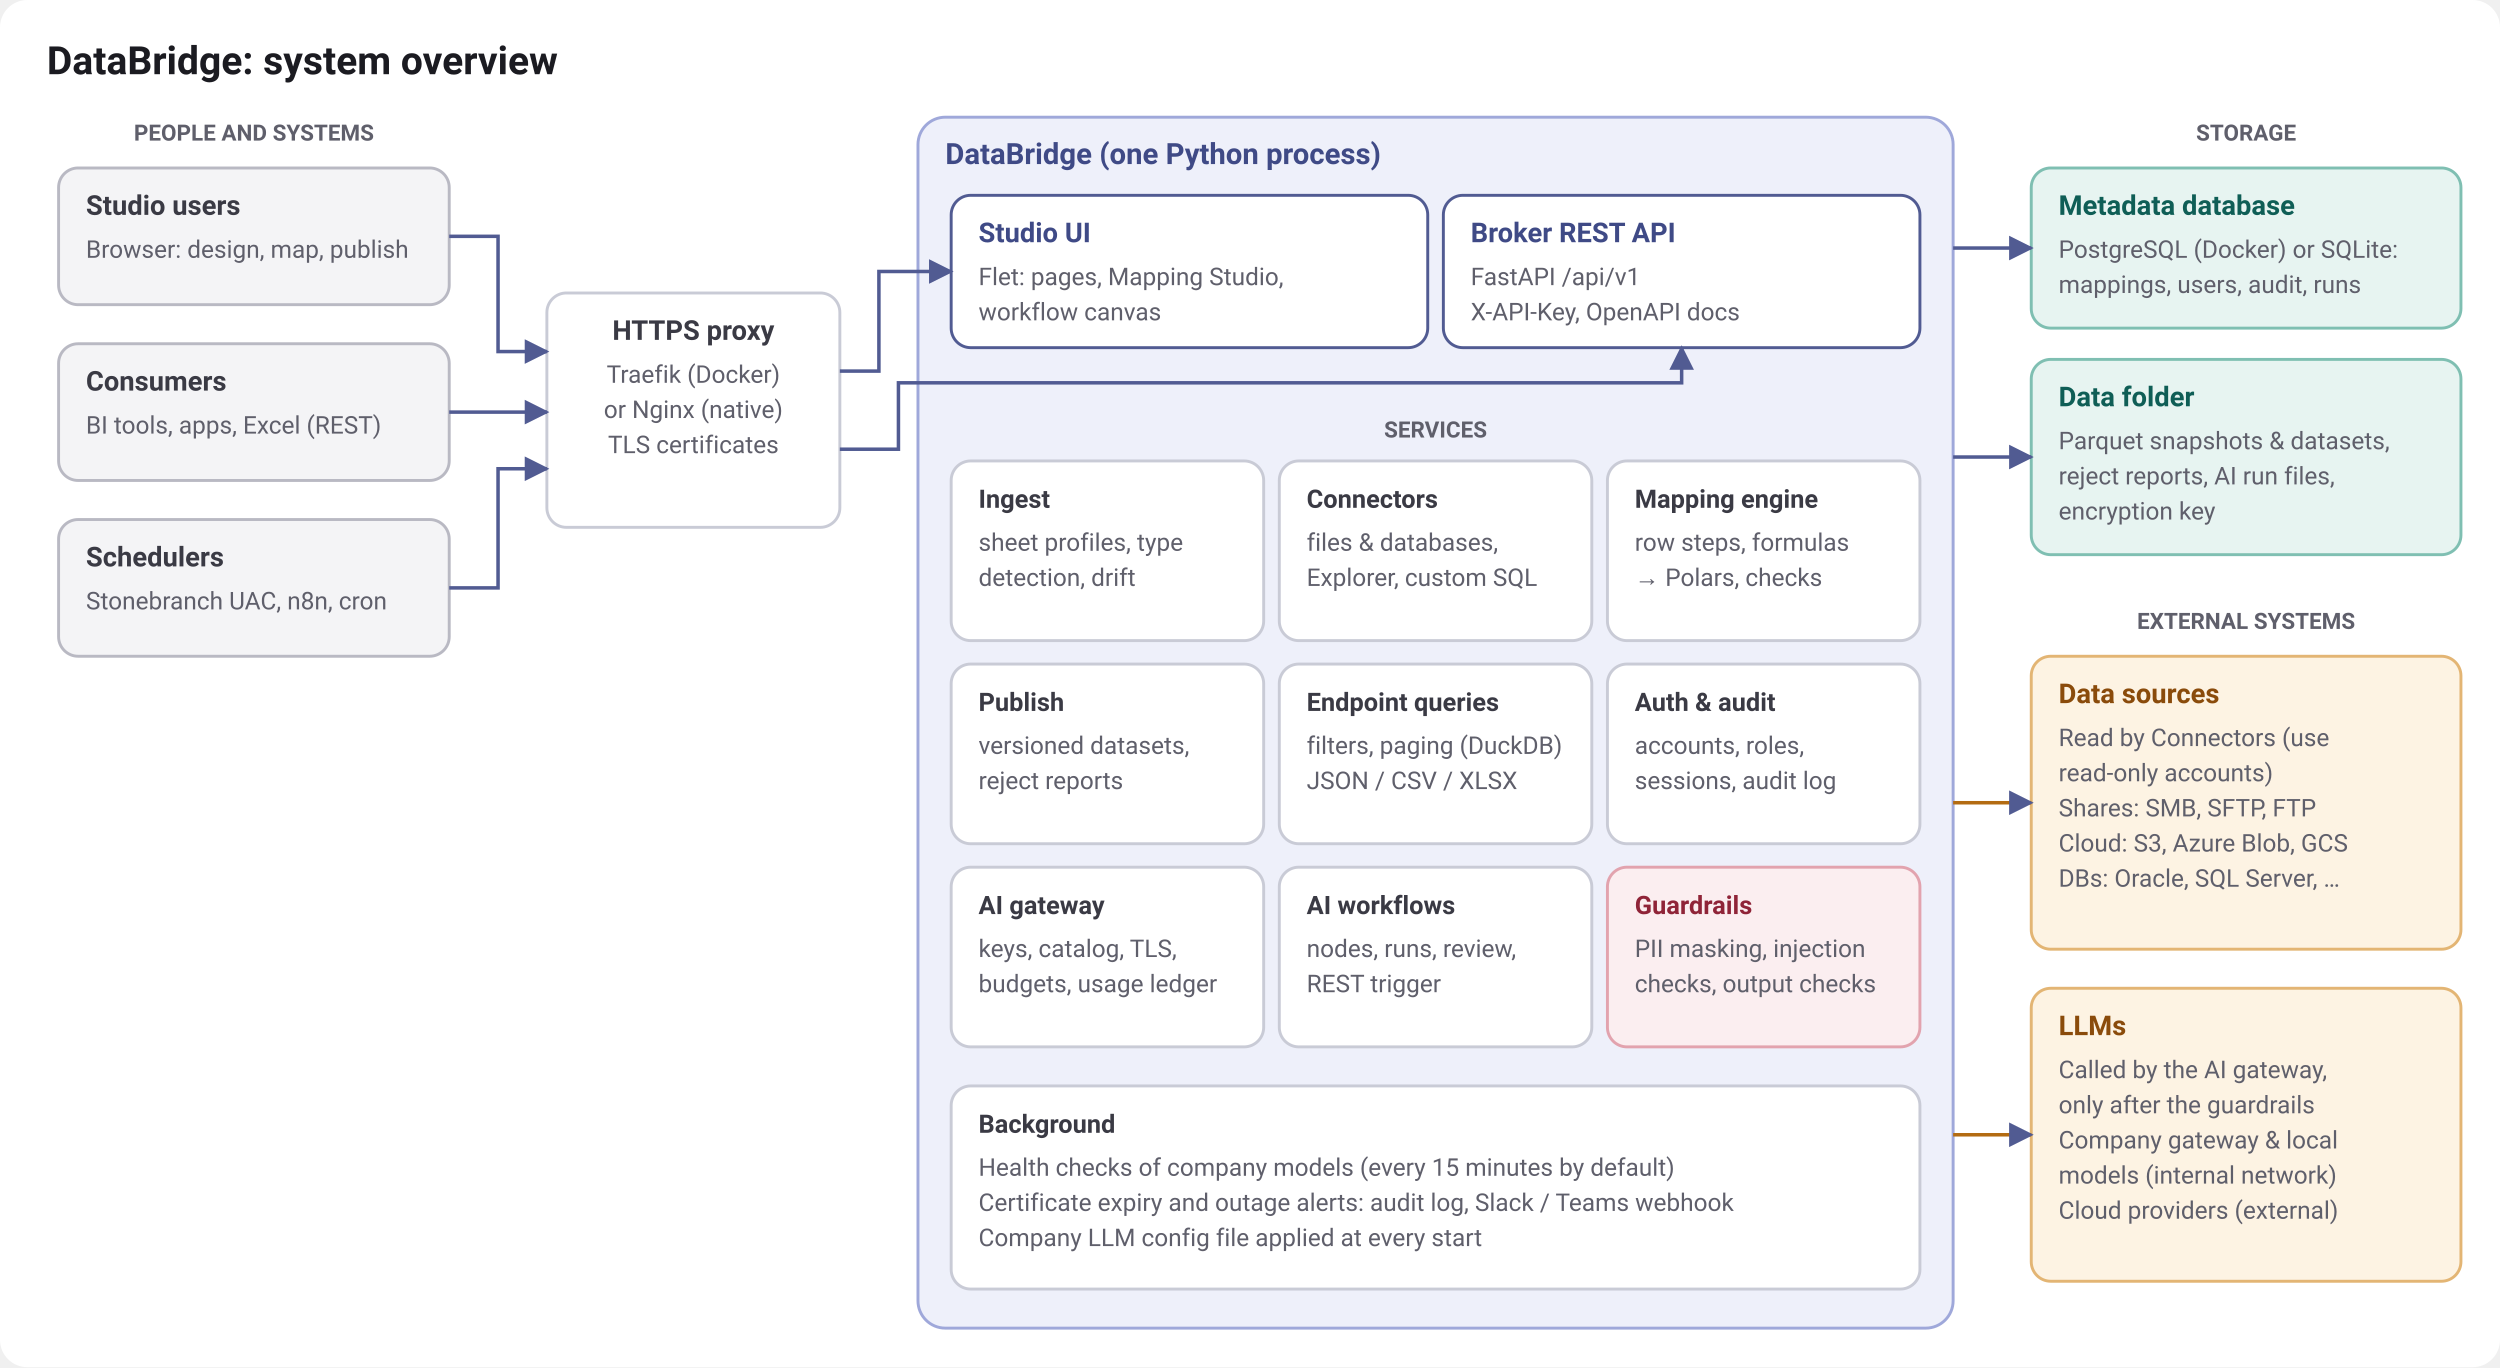
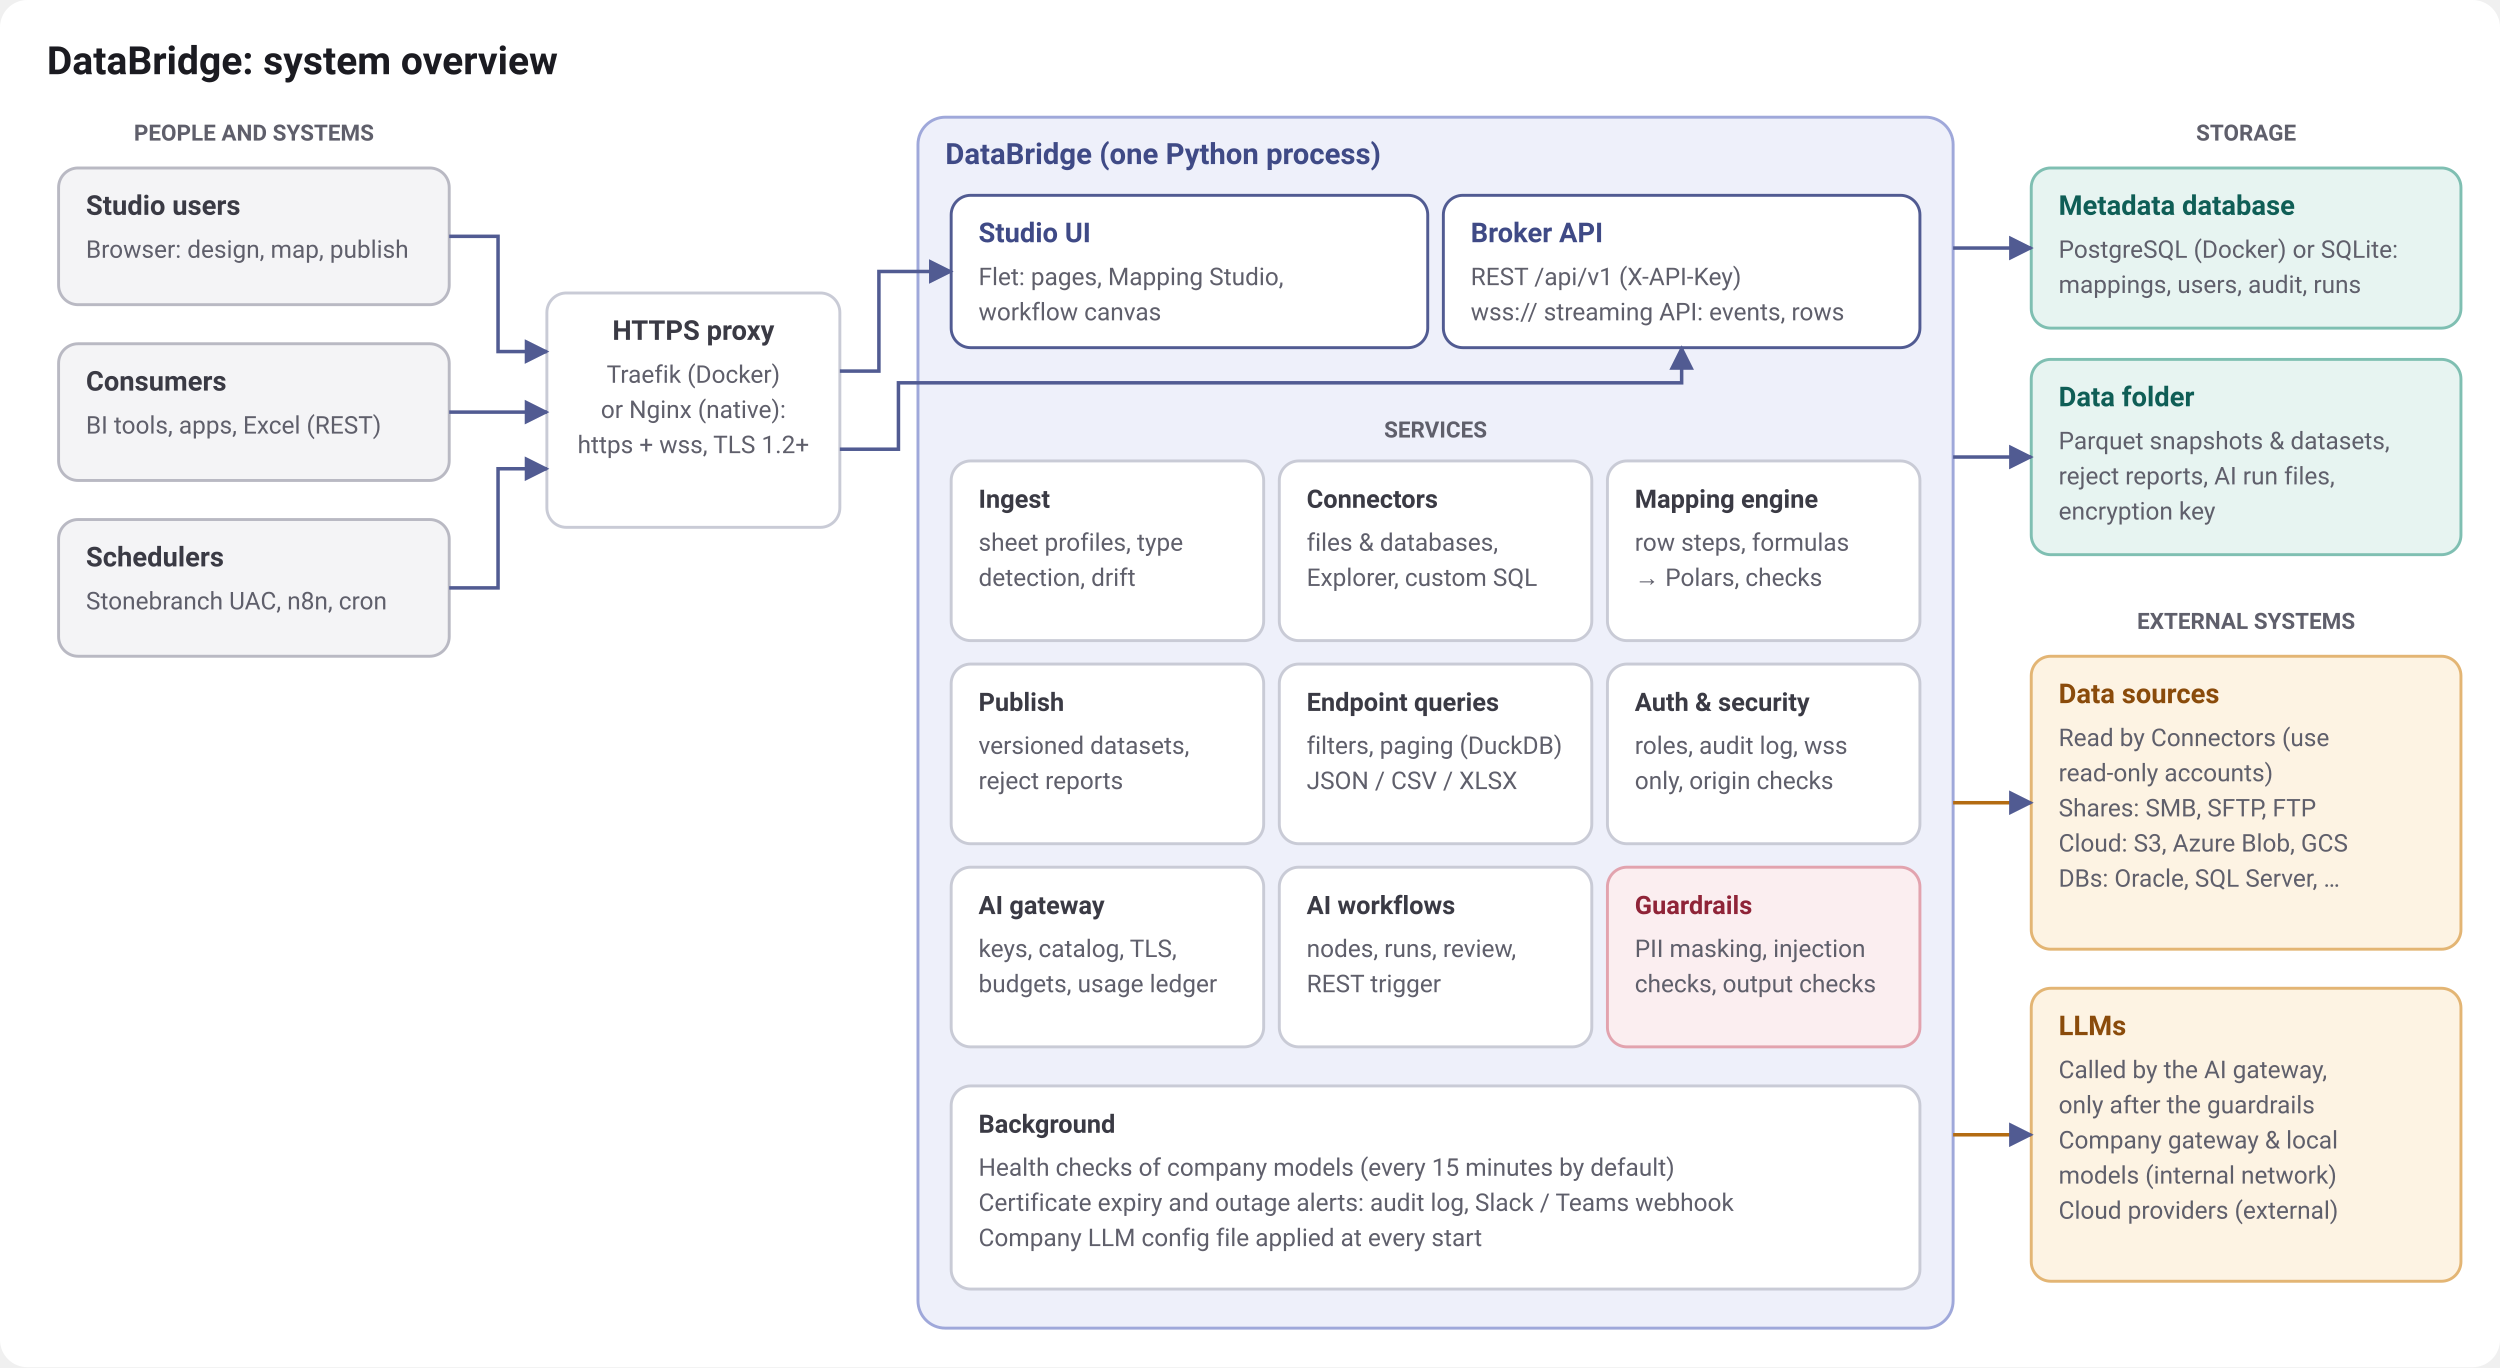
<svg xmlns="http://www.w3.org/2000/svg" width="1280" height="700" viewBox="0 0 1280 700" font-family="Roboto, 'Segoe UI', Arial, sans-serif">
  <rect width="100%" height="100%" rx="14" fill="#ffffff" />
  <defs>
    <marker id="head" viewBox="0 0 10 10" refX="9" refY="5" markerWidth="7" markerHeight="7" orient="auto-start-reverse">
      <path d="M0 0 L10 5 L0 10 z" fill="#515b92" />
    </marker>
    <marker id="tail" viewBox="0 0 10 10" refX="9" refY="5" markerWidth="7" markerHeight="7" orient="auto-start-reverse">
      <path d="M0 0 L10 5 L0 10 z" fill="#515b92" />
    </marker>
  </defs>
  <text x="24" y="38" font-size="20" fill="#1b1b21" font-weight="700" text-anchor="start">DataBridge: system overview</text>
  <text x="130" y="72" font-size="11.5" fill="#5f5f6b" font-weight="700" text-anchor="middle">PEOPLE AND SYSTEMS</text>
  <rect x="30" y="86" width="200" height="70" rx="10" fill="#f4f4f6" stroke="#b9b9c3" stroke-width="1.5" />
  <text x="44" y="110" font-size="14" fill="#3a3a44" font-weight="700" text-anchor="start">Studio users</text>
  <text x="44" y="132" font-size="12.5" fill="#5f5f6b" font-weight="400" text-anchor="start">Browser: design, map, publish</text>
  <rect x="30" y="176" width="200" height="70" rx="10" fill="#f4f4f6" stroke="#b9b9c3" stroke-width="1.5" />
  <text x="44" y="200" font-size="14" fill="#3a3a44" font-weight="700" text-anchor="start">Consumers</text>
  <text x="44" y="222" font-size="12.5" fill="#5f5f6b" font-weight="400" text-anchor="start">BI tools, apps, Excel (REST)</text>
  <rect x="30" y="266" width="200" height="70" rx="10" fill="#f4f4f6" stroke="#b9b9c3" stroke-width="1.5" />
  <text x="44" y="290" font-size="14" fill="#3a3a44" font-weight="700" text-anchor="start">Schedulers</text>
  <text x="44" y="312" font-size="12.5" fill="#5f5f6b" font-weight="400" text-anchor="start">Stonebranch UAC, n8n, cron</text>
  <rect x="280" y="150" width="150" height="120" rx="10" fill="#ffffff" stroke="#c9cbd6" stroke-width="1.5" />
  <text x="355.0" y="174" font-size="14" fill="#3a3a44" font-weight="700" text-anchor="middle">HTTPS proxy</text>
  <text x="355.0" y="196" font-size="12.5" fill="#5f5f6b" font-weight="400" text-anchor="middle">Traefik (Docker)</text>
-   <text x="355.0" y="214" font-size="12.5" fill="#5f5f6b" font-weight="400" text-anchor="middle">or Nginx (native)</text>
-   <text x="355.0" y="232" font-size="12.5" fill="#5f5f6b" font-weight="400" text-anchor="middle">TLS certificates</text>
+   <text x="355.0" y="214" font-size="12.5" fill="#5f5f6b" font-weight="400" text-anchor="middle">or Nginx (native):</text>
+   <text x="355.0" y="232" font-size="12.5" fill="#5f5f6b" font-weight="400" text-anchor="middle">https + wss, TLS 1.2+</text>
  <path d="M 230 121 L 255 121 L 255 180 L 280 180" fill="none" stroke="#515b92" stroke-width="1.8" marker-end="url(#head)" />
  <path d="M 230 211 L 280 211" fill="none" stroke="#515b92" stroke-width="1.8" marker-end="url(#head)" />
  <path d="M 230 301 L 255 301 L 255 240 L 280 240" fill="none" stroke="#515b92" stroke-width="1.8" marker-end="url(#head)" />
  <rect x="470" y="60" width="530" height="620" rx="14" fill="#eef0fa" stroke="#9fa8da" stroke-width="1.5" />
  <text x="484" y="84" font-size="15" fill="#3f4a86" font-weight="700" text-anchor="start">DataBridge  (one Python process)</text>
  <rect x="487" y="100" width="244" height="78" rx="10" fill="#ffffff" stroke="#515b92" stroke-width="1.5" />
  <text x="501" y="124" font-size="14" fill="#3f4a86" font-weight="700" text-anchor="start">Studio UI</text>
  <text x="501" y="146" font-size="12.5" fill="#5f5f6b" font-weight="400" text-anchor="start">Flet: pages, Mapping Studio,</text>
  <text x="501" y="164" font-size="12.5" fill="#5f5f6b" font-weight="400" text-anchor="start">workflow canvas</text>
  <rect x="739" y="100" width="244" height="78" rx="10" fill="#ffffff" stroke="#515b92" stroke-width="1.5" />
-   <text x="753" y="124" font-size="14" fill="#3f4a86" font-weight="700" text-anchor="start">Broker REST API</text>
-   <text x="753" y="146" font-size="12.5" fill="#5f5f6b" font-weight="400" text-anchor="start">FastAPI  /api/v1</text>
-   <text x="753" y="164" font-size="12.5" fill="#5f5f6b" font-weight="400" text-anchor="start">X-API-Key, OpenAPI docs</text>
+   <text x="753" y="124" font-size="14" fill="#3f4a86" font-weight="700" text-anchor="start">Broker API</text>
+   <text x="753" y="146" font-size="12.5" fill="#5f5f6b" font-weight="400" text-anchor="start">REST /api/v1 (X-API-Key)</text>
+   <text x="753" y="164" font-size="12.5" fill="#5f5f6b" font-weight="400" text-anchor="start">wss:// streaming API: events, rows</text>
  <path d="M 430 190 L 450 190 L 450 139 L 487 139" fill="none" stroke="#515b92" stroke-width="1.8" marker-end="url(#head)" />
  <path d="M 430 230 L 460 230 L 460 196 L 861 196 L 861 178" fill="none" stroke="#515b92" stroke-width="1.8" marker-end="url(#head)" />
  <text x="735" y="224" font-size="11.5" fill="#5f5f6b" font-weight="700" text-anchor="middle">SERVICES</text>
  <rect x="487" y="236" width="160" height="92" rx="10" fill="#ffffff" stroke="#c9cbd6" stroke-width="1.5" />
  <text x="501" y="260" font-size="13" fill="#3a3a44" font-weight="700" text-anchor="start">Ingest</text>
  <text x="501" y="282" font-size="12.5" fill="#5f5f6b" font-weight="400" text-anchor="start">sheet profiles, type</text>
  <text x="501" y="300" font-size="12.5" fill="#5f5f6b" font-weight="400" text-anchor="start">detection, drift</text>
  <rect x="655" y="236" width="160" height="92" rx="10" fill="#ffffff" stroke="#c9cbd6" stroke-width="1.5" />
  <text x="669" y="260" font-size="13" fill="#3a3a44" font-weight="700" text-anchor="start">Connectors</text>
  <text x="669" y="282" font-size="12.5" fill="#5f5f6b" font-weight="400" text-anchor="start">files &amp; databases,</text>
  <text x="669" y="300" font-size="12.5" fill="#5f5f6b" font-weight="400" text-anchor="start">Explorer, custom SQL</text>
  <rect x="823" y="236" width="160" height="92" rx="10" fill="#ffffff" stroke="#c9cbd6" stroke-width="1.5" />
  <text x="837" y="260" font-size="13" fill="#3a3a44" font-weight="700" text-anchor="start">Mapping engine</text>
  <text x="837" y="282" font-size="12.5" fill="#5f5f6b" font-weight="400" text-anchor="start">row steps, formulas</text>
  <text x="837" y="300" font-size="12.5" fill="#5f5f6b" font-weight="400" text-anchor="start">→ Polars, checks</text>
  <rect x="487" y="340" width="160" height="92" rx="10" fill="#ffffff" stroke="#c9cbd6" stroke-width="1.5" />
  <text x="501" y="364" font-size="13" fill="#3a3a44" font-weight="700" text-anchor="start">Publish</text>
  <text x="501" y="386" font-size="12.5" fill="#5f5f6b" font-weight="400" text-anchor="start">versioned datasets,</text>
  <text x="501" y="404" font-size="12.5" fill="#5f5f6b" font-weight="400" text-anchor="start">reject reports</text>
  <rect x="655" y="340" width="160" height="92" rx="10" fill="#ffffff" stroke="#c9cbd6" stroke-width="1.5" />
  <text x="669" y="364" font-size="13" fill="#3a3a44" font-weight="700" text-anchor="start">Endpoint queries</text>
  <text x="669" y="386" font-size="12.5" fill="#5f5f6b" font-weight="400" text-anchor="start">filters, paging (DuckDB)</text>
  <text x="669" y="404" font-size="12.5" fill="#5f5f6b" font-weight="400" text-anchor="start">JSON / CSV / XLSX</text>
  <rect x="823" y="340" width="160" height="92" rx="10" fill="#ffffff" stroke="#c9cbd6" stroke-width="1.5" />
-   <text x="837" y="364" font-size="13" fill="#3a3a44" font-weight="700" text-anchor="start">Auth &amp; audit</text>
-   <text x="837" y="386" font-size="12.5" fill="#5f5f6b" font-weight="400" text-anchor="start">accounts, roles,</text>
-   <text x="837" y="404" font-size="12.5" fill="#5f5f6b" font-weight="400" text-anchor="start">sessions, audit log</text>
+   <text x="837" y="364" font-size="13" fill="#3a3a44" font-weight="700" text-anchor="start">Auth &amp; security</text>
+   <text x="837" y="386" font-size="12.5" fill="#5f5f6b" font-weight="400" text-anchor="start">roles, audit log, wss</text>
+   <text x="837" y="404" font-size="12.5" fill="#5f5f6b" font-weight="400" text-anchor="start">only, origin checks</text>
  <rect x="487" y="444" width="160" height="92" rx="10" fill="#ffffff" stroke="#c9cbd6" stroke-width="1.5" />
  <text x="501" y="468" font-size="13" fill="#3a3a44" font-weight="700" text-anchor="start">AI gateway</text>
  <text x="501" y="490" font-size="12.5" fill="#5f5f6b" font-weight="400" text-anchor="start">keys, catalog, TLS,</text>
  <text x="501" y="508" font-size="12.5" fill="#5f5f6b" font-weight="400" text-anchor="start">budgets, usage ledger</text>
  <rect x="655" y="444" width="160" height="92" rx="10" fill="#ffffff" stroke="#c9cbd6" stroke-width="1.5" />
  <text x="669" y="468" font-size="13" fill="#3a3a44" font-weight="700" text-anchor="start">AI workflows</text>
  <text x="669" y="490" font-size="12.5" fill="#5f5f6b" font-weight="400" text-anchor="start">nodes, runs, review,</text>
  <text x="669" y="508" font-size="12.5" fill="#5f5f6b" font-weight="400" text-anchor="start">REST trigger</text>
  <rect x="823" y="444" width="160" height="92" rx="10" fill="#fbeef0" stroke="#e2a3ae" stroke-width="1.5" />
  <text x="837" y="468" font-size="13" fill="#8f2438" font-weight="700" text-anchor="start">Guardrails</text>
  <text x="837" y="490" font-size="12.5" fill="#5f5f6b" font-weight="400" text-anchor="start">PII masking, injection</text>
  <text x="837" y="508" font-size="12.5" fill="#5f5f6b" font-weight="400" text-anchor="start">checks, output checks</text>
  <rect x="487" y="556" width="496" height="104" rx="10" fill="#ffffff" stroke="#c9cbd6" stroke-width="1.5" />
  <text x="501" y="580" font-size="13" fill="#3a3a44" font-weight="700" text-anchor="start">Background</text>
  <text x="501" y="602" font-size="12.5" fill="#5f5f6b" font-weight="400" text-anchor="start">Health checks of company models (every 15 minutes by default)</text>
  <text x="501" y="620" font-size="12.5" fill="#5f5f6b" font-weight="400" text-anchor="start">Certificate expiry and outage alerts: audit log, Slack / Teams webhook</text>
  <text x="501" y="638" font-size="12.5" fill="#5f5f6b" font-weight="400" text-anchor="start">Company LLM config file applied at every start</text>
  <text x="1150.0" y="72" font-size="11.5" fill="#5f5f6b" font-weight="700" text-anchor="middle">STORAGE</text>
  <rect x="1040" y="86" width="220" height="82" rx="10" fill="#e7f4f1" stroke="#7fbfb2" stroke-width="1.5" />
  <text x="1054" y="110" font-size="14" fill="#0f5e56" font-weight="700" text-anchor="start">Metadata database</text>
  <text x="1054" y="132" font-size="12.5" fill="#5f5f6b" font-weight="400" text-anchor="start">PostgreSQL (Docker) or SQLite:</text>
  <text x="1054" y="150" font-size="12.5" fill="#5f5f6b" font-weight="400" text-anchor="start">mappings, users, audit, runs</text>
  <rect x="1040" y="184" width="220" height="100" rx="10" fill="#e7f4f1" stroke="#7fbfb2" stroke-width="1.5" />
  <text x="1054" y="208" font-size="14" fill="#0f5e56" font-weight="700" text-anchor="start">Data folder</text>
  <text x="1054" y="230" font-size="12.5" fill="#5f5f6b" font-weight="400" text-anchor="start">Parquet snapshots &amp; datasets,</text>
  <text x="1054" y="248" font-size="12.5" fill="#5f5f6b" font-weight="400" text-anchor="start">reject reports, AI run files,</text>
  <text x="1054" y="266" font-size="12.5" fill="#5f5f6b" font-weight="400" text-anchor="start">encryption key</text>
  <path d="M 1000 127 L 1040 127" fill="none" stroke="#515b92" stroke-width="1.8" marker-end="url(#head)" />
  <path d="M 1000 234 L 1040 234" fill="none" stroke="#515b92" stroke-width="1.8" marker-end="url(#head)" />
  <text x="1150.0" y="322" font-size="11.5" fill="#5f5f6b" font-weight="700" text-anchor="middle">EXTERNAL SYSTEMS</text>
  <rect x="1040" y="336" width="220" height="150" rx="10" fill="#fdf3e3" stroke="#e3b574" stroke-width="1.5" />
  <text x="1054" y="360" font-size="14" fill="#8a4b0b" font-weight="700" text-anchor="start">Data sources</text>
  <text x="1054" y="382" font-size="12.5" fill="#5f5f6b" font-weight="400" text-anchor="start">Read by Connectors (use</text>
  <text x="1054" y="400" font-size="12.5" fill="#5f5f6b" font-weight="400" text-anchor="start">read-only accounts)</text>
  <text x="1054" y="418" font-size="12.5" fill="#5f5f6b" font-weight="400" text-anchor="start">Shares: SMB, SFTP, FTP</text>
  <text x="1054" y="436" font-size="12.5" fill="#5f5f6b" font-weight="400" text-anchor="start">Cloud: S3, Azure Blob, GCS</text>
  <text x="1054" y="454" font-size="12.5" fill="#5f5f6b" font-weight="400" text-anchor="start">DBs: Oracle, SQL Server, …</text>
  <rect x="1040" y="506" width="220" height="150" rx="10" fill="#fdf3e3" stroke="#e3b574" stroke-width="1.5" />
  <text x="1054" y="530" font-size="14" fill="#8a4b0b" font-weight="700" text-anchor="start">LLMs</text>
  <text x="1054" y="552" font-size="12.5" fill="#5f5f6b" font-weight="400" text-anchor="start">Called by the AI gateway,</text>
  <text x="1054" y="570" font-size="12.5" fill="#5f5f6b" font-weight="400" text-anchor="start">only after the guardrails</text>
  <text x="1054" y="588" font-size="12.5" fill="#5f5f6b" font-weight="400" text-anchor="start">Company gateway &amp; local</text>
  <text x="1054" y="606" font-size="12.5" fill="#5f5f6b" font-weight="400" text-anchor="start">models (internal network)</text>
  <text x="1054" y="624" font-size="12.5" fill="#5f5f6b" font-weight="400" text-anchor="start">Cloud providers (external)</text>
  <path d="M 1000 411 L 1040 411" fill="none" stroke="#b36b12" stroke-width="1.8" marker-end="url(#head)" />
  <path d="M 1000 581 L 1040 581" fill="none" stroke="#b36b12" stroke-width="1.8" marker-end="url(#head)" />
</svg>
